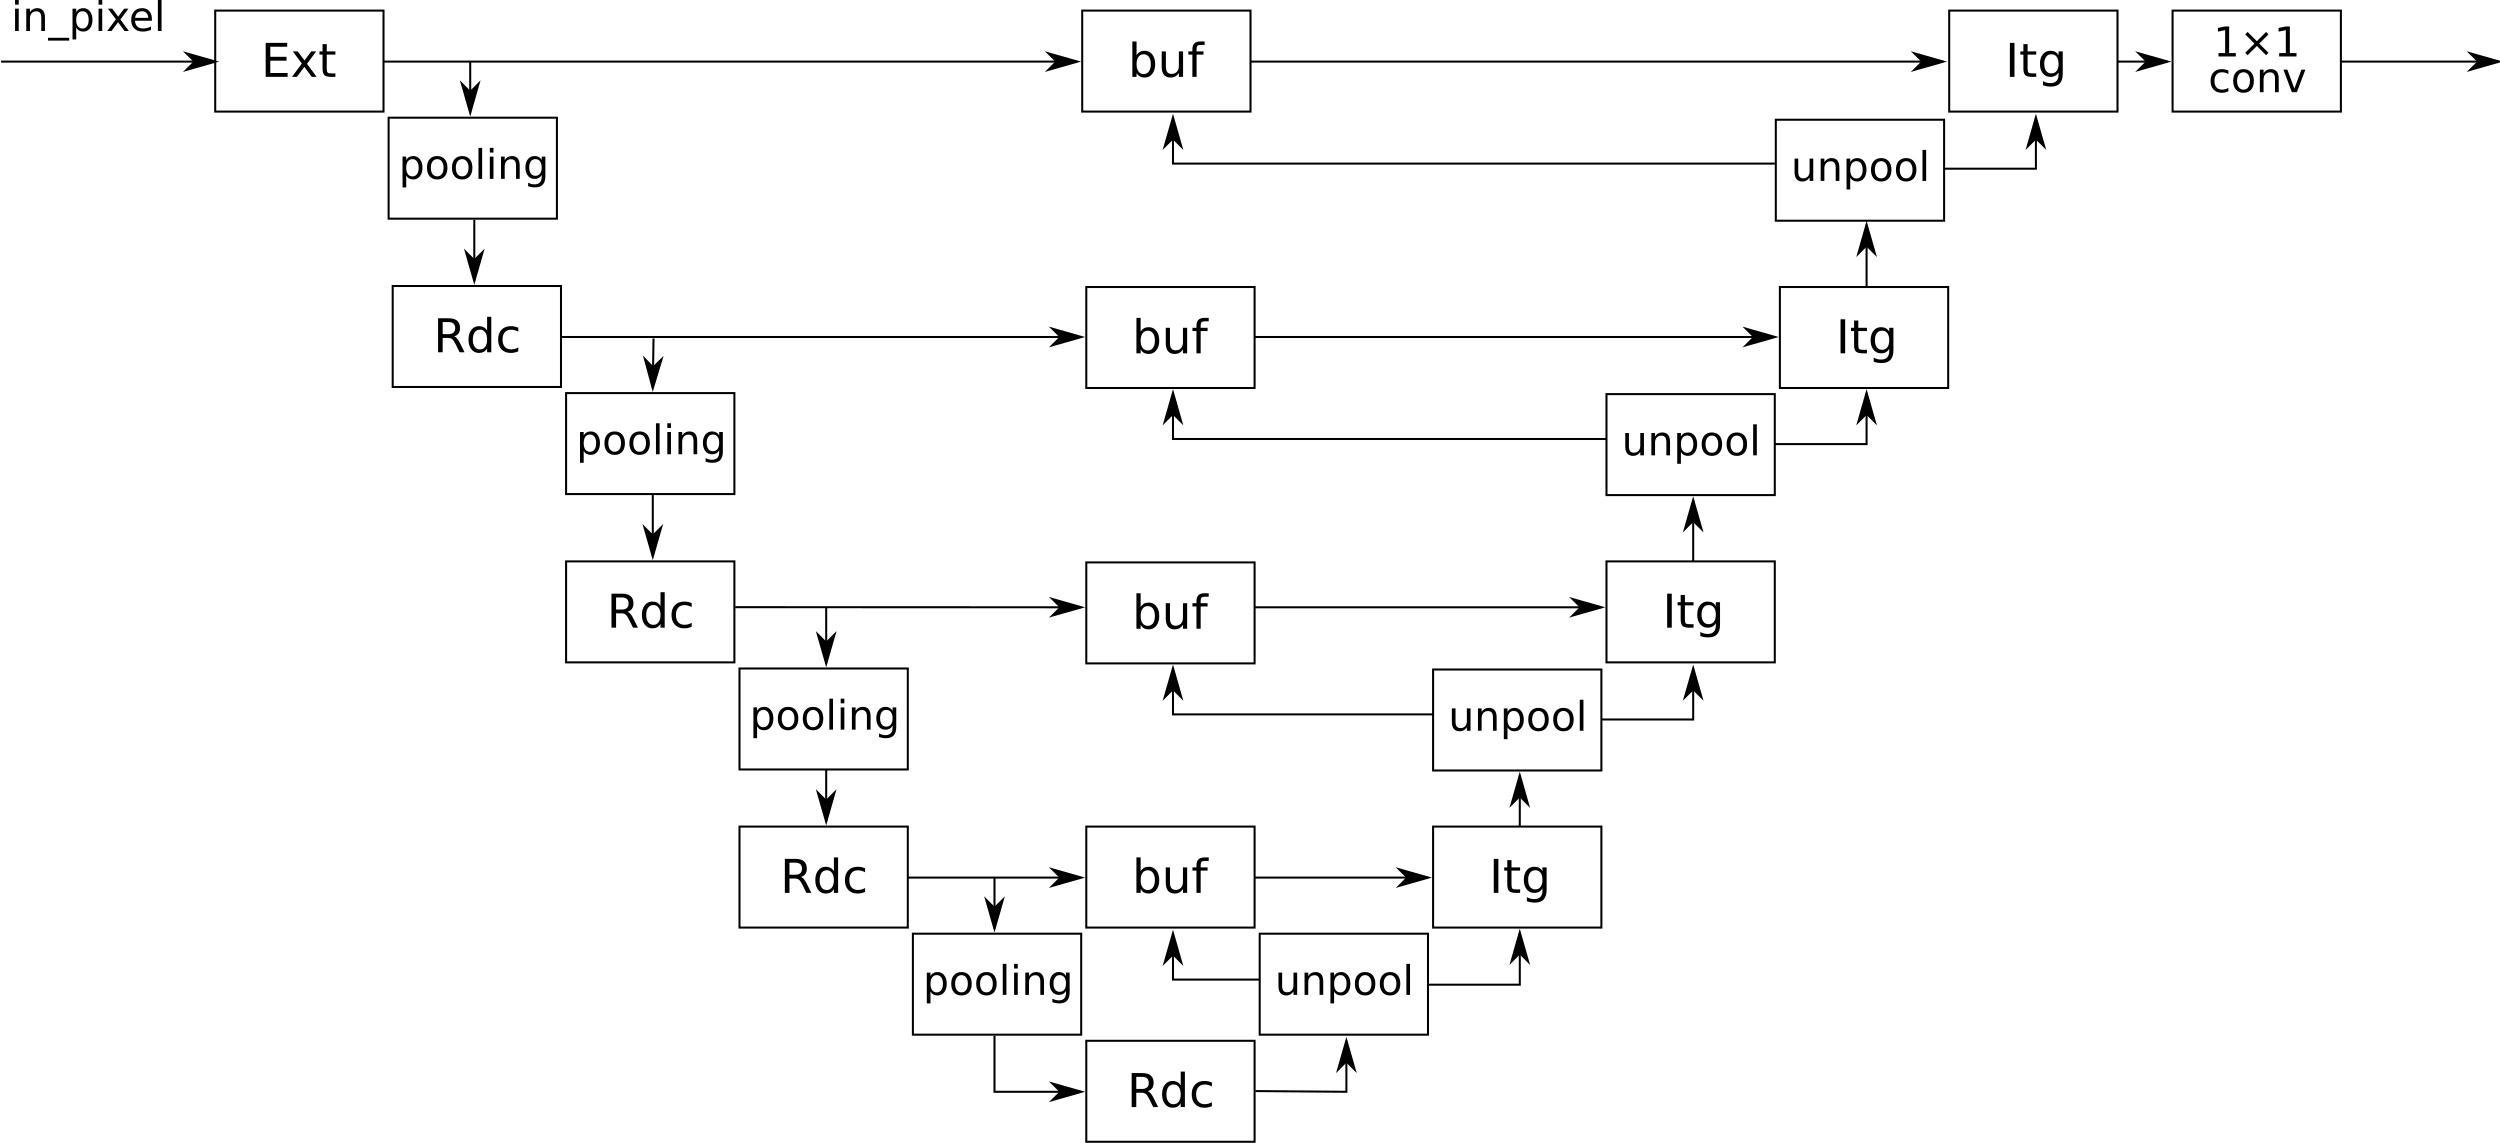
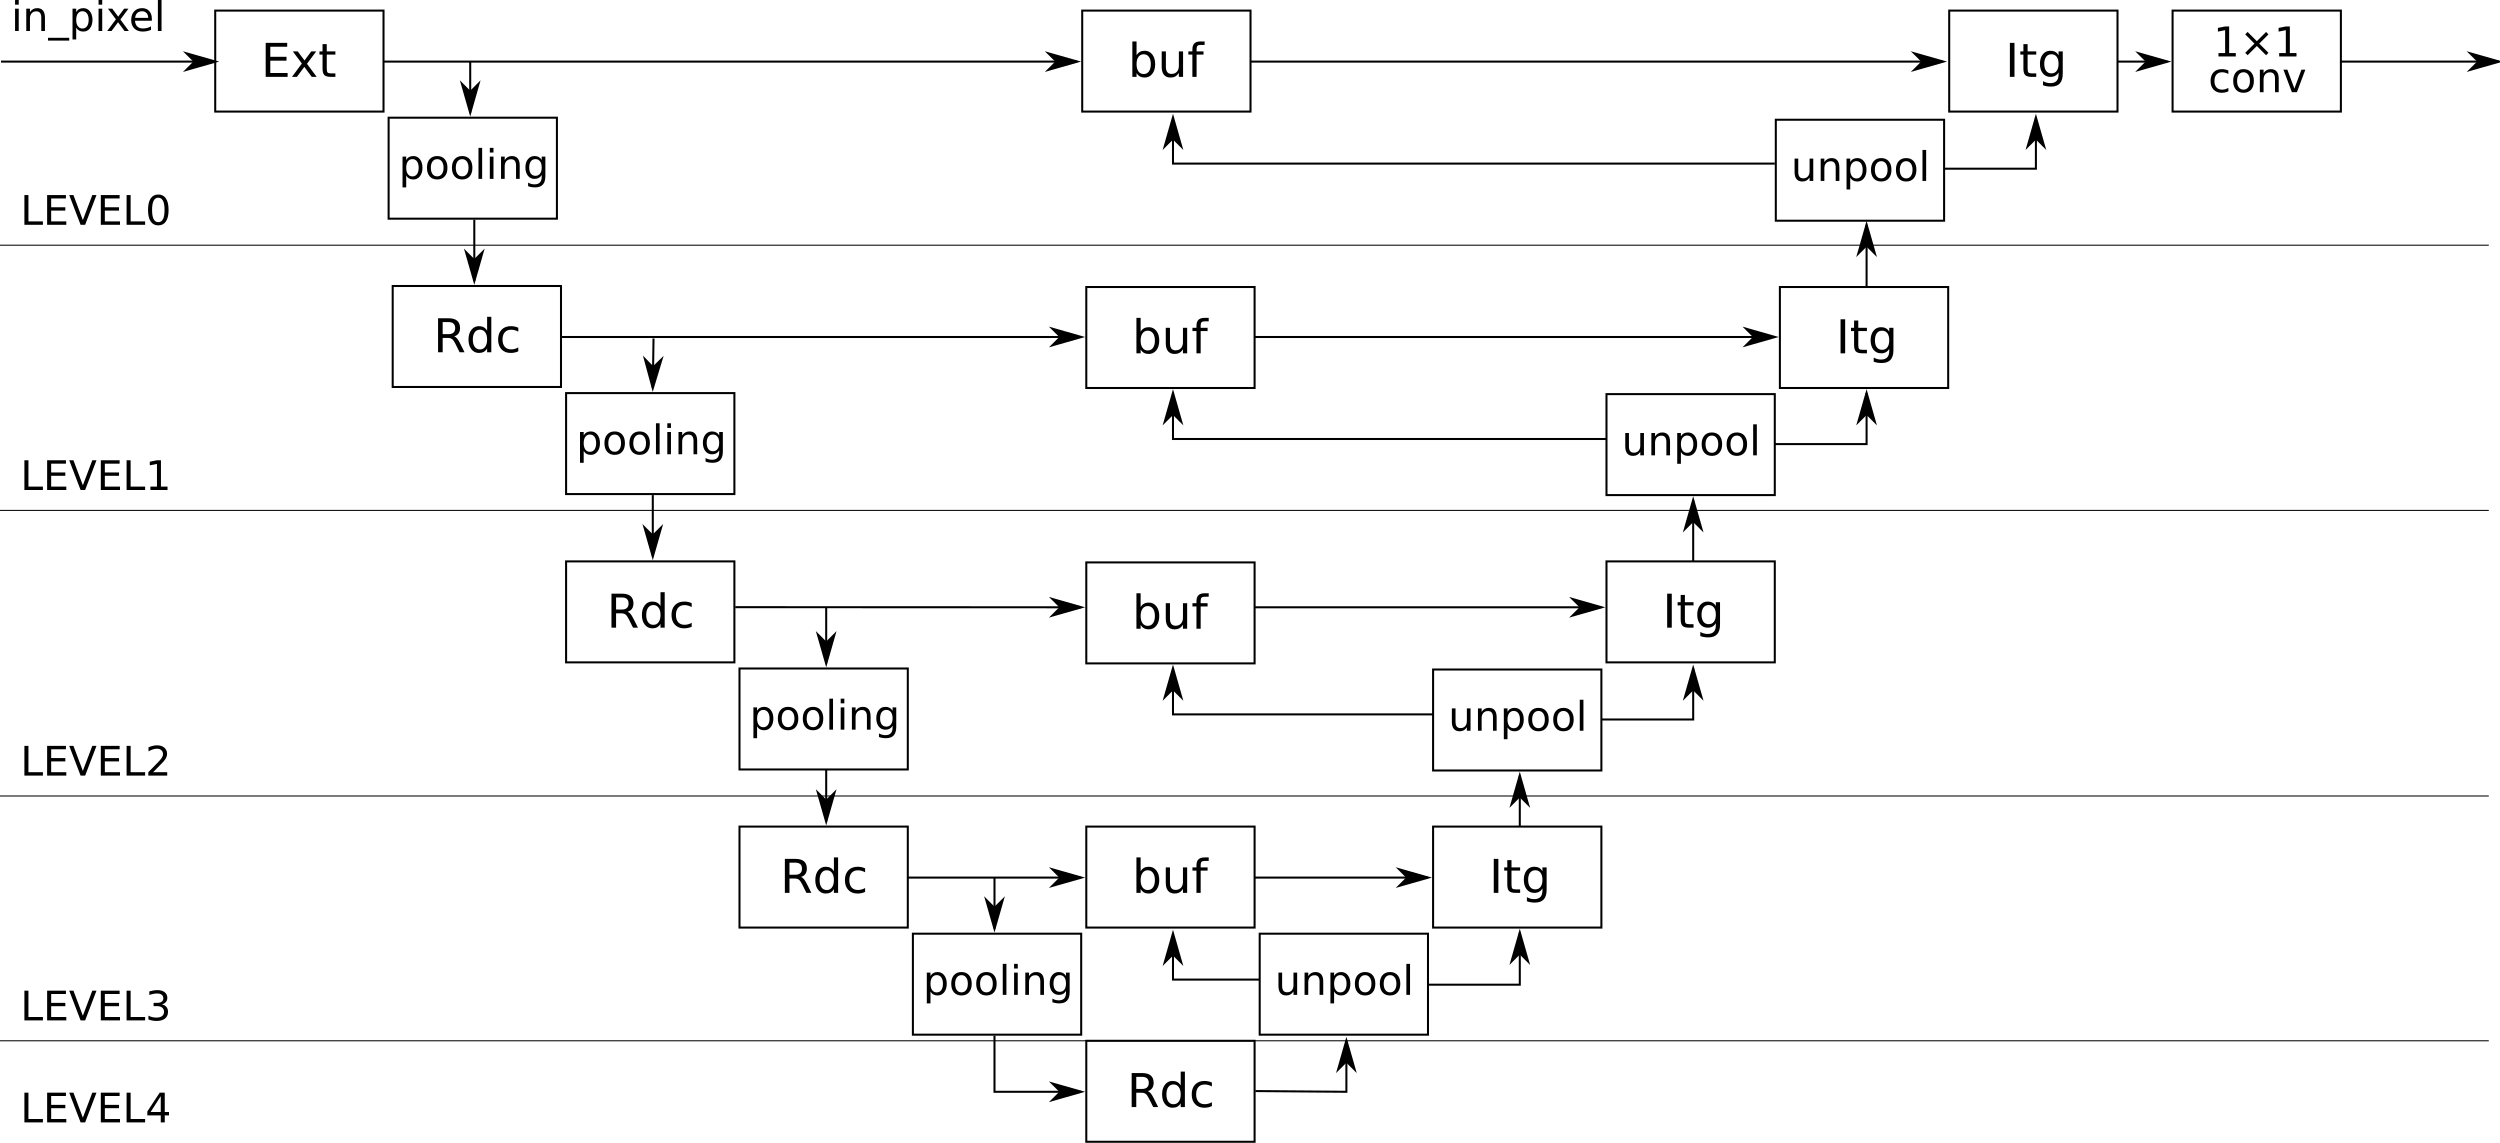
<svg xmlns="http://www.w3.org/2000/svg" width="2451" height="1120.391" id="svg2" version="1.1">
  <defs id="defs4">
    <marker orient="auto" refY="0" refX="0" id="Arrow1Lend" style="overflow:visible">
      <path id="path3817" d="M 0,0 5,-5 -12.5,0 5,5 0,0 z" style="fill-rule:evenodd;stroke:#000000;stroke-width:1pt;marker-start:none" transform="matrix(-0.8,0,0,-0.8,-10,0)" />
    </marker>
  </defs>
  <g id="layer1" transform="translate(2151,-101.9716)">
    <rect style="fill:none;stroke:#000000;stroke-width:2;stroke-miterlimit:4;stroke-opacity:1;stroke-dasharray:none;stroke-dashoffset:0" id="rect2818" width="165" height="99" x="-916" y="1017.362" />
    <text xml:space="preserve" style="font-size:40px;font-style:normal;font-weight:normal;fill:#000000;fill-opacity:1;stroke:none;font-family:Bitstream Vera Sans" x="-901" y="1077.362" id="text2820">
      <tspan id="tspan2822" x="-901" y="1077.362">unpool</tspan>
    </text>
    <rect y="217.362" x="-1770" height="99" width="165" id="rect2824" style="fill:none;stroke:#000000;stroke-width:2;stroke-miterlimit:4;stroke-opacity:1;stroke-dasharray:none;stroke-dashoffset:0" />
    <text id="text2826" y="277.362" x="-1760" style="font-size:40px;font-style:normal;font-weight:normal;fill:#000000;fill-opacity:1;stroke:none;font-family:Bitstream Vera Sans" xml:space="preserve">
      <tspan y="277.362" x="-1760" id="tspan2828">pooling</tspan>
    </text>
    <rect y="112.362" x="-1940" height="99" width="165" id="rect2845" style="fill:none;stroke:#000000;stroke-width:2;stroke-miterlimit:4;stroke-opacity:1;stroke-dasharray:none;stroke-dashoffset:0" />
    <text id="text2847" y="177.362" x="-1895" style="font-size:45.742px;font-style:normal;font-weight:normal;fill:#000000;fill-opacity:1;stroke:none;font-family:Bitstream Vera Sans" xml:space="preserve">
      <tspan y="177.362" x="-1895" id="tspan2849">Ext</tspan>
    </text>
    <rect style="fill:none;stroke:#000000;stroke-width:2;stroke-miterlimit:4;stroke-opacity:1;stroke-dasharray:none;stroke-dashoffset:0" id="rect2851" width="165" height="99" x="-1766" y="382.362" />
    <text xml:space="preserve" style="font-size:45.742px;font-style:normal;font-weight:normal;fill:#000000;fill-opacity:1;stroke:none;font-family:Bitstream Vera Sans" x="-1726" y="447.362" id="text2853">
      <tspan id="tspan2855" x="-1726" y="447.362">Rdc</tspan>
    </text>
    <rect style="fill:none;stroke:#000000;stroke-width:2;stroke-miterlimit:4;stroke-opacity:1;stroke-dasharray:none;stroke-dashoffset:0" id="rect2863" width="165" height="99" x="-1086" y="912.362" />
    <text xml:space="preserve" style="font-size:45.742px;font-style:normal;font-weight:normal;fill:#000000;fill-opacity:1;stroke:none;font-family:Bitstream Vera Sans" x="-1041" y="977.362" id="text2865">
      <tspan id="tspan2867" x="-1041" y="977.362">buf</tspan>
    </text>
    <rect style="fill:none;stroke:#000000;stroke-width:2;stroke-miterlimit:4;stroke-opacity:1;stroke-dasharray:none;stroke-dashoffset:0" id="rect2869" width="165" height="99" x="-1596" y="487.362" />
    <text xml:space="preserve" style="font-size:40px;font-style:normal;font-weight:normal;fill:#000000;fill-opacity:1;stroke:none;font-family:Bitstream Vera Sans" x="-1586" y="547.362" id="text2871">
      <tspan id="tspan2873" x="-1586" y="547.362">pooling</tspan>
    </text>
    <rect y="652.362" x="-1596" height="99" width="165" id="rect2875" style="fill:none;stroke:#000000;stroke-width:2;stroke-miterlimit:4;stroke-opacity:1;stroke-dasharray:none;stroke-dashoffset:0" />
    <text id="text2877" y="717.362" x="-1556" style="font-size:45.742px;font-style:normal;font-weight:normal;fill:#000000;fill-opacity:1;stroke:none;font-family:Bitstream Vera Sans" xml:space="preserve">
      <tspan y="717.362" x="-1556" id="tspan2879">Rdc</tspan>
    </text>
    <rect y="757.362" x="-1426" height="99" width="165" id="rect2881" style="fill:none;stroke:#000000;stroke-width:2;stroke-miterlimit:4;stroke-opacity:1;stroke-dasharray:none;stroke-dashoffset:0" />
    <text id="text2883" y="817.362" x="-1416" style="font-size:40px;font-style:normal;font-weight:normal;fill:#000000;fill-opacity:1;stroke:none;font-family:Bitstream Vera Sans" xml:space="preserve">
      <tspan y="817.362" x="-1416" id="tspan2885">pooling</tspan>
    </text>
    <rect style="fill:none;stroke:#000000;stroke-width:2;stroke-miterlimit:4;stroke-opacity:1;stroke-dasharray:none;stroke-dashoffset:0" id="rect2887" width="165" height="99" x="-1426" y="912.362" />
    <text xml:space="preserve" style="font-size:45.742px;font-style:normal;font-weight:normal;fill:#000000;fill-opacity:1;stroke:none;font-family:Bitstream Vera Sans" x="-1386" y="977.362" id="text2889">
      <tspan id="tspan2891" x="-1386" y="977.362">Rdc</tspan>
    </text>
    <rect style="fill:none;stroke:#000000;stroke-width:2;stroke-miterlimit:4;stroke-opacity:1;stroke-dasharray:none;stroke-dashoffset:0" id="rect2893" width="165" height="99" x="-1256" y="1017.362" />
    <text xml:space="preserve" style="font-size:40px;font-style:normal;font-weight:normal;fill:#000000;fill-opacity:1;stroke:none;font-family:Bitstream Vera Sans" x="-1246" y="1077.362" id="text2895">
      <tspan id="tspan2897" x="-1246" y="1077.362">pooling</tspan>
    </text>
    <rect y="1122.362" x="-1086" height="99" width="165" id="rect2899" style="fill:none;stroke:#000000;stroke-width:2;stroke-miterlimit:4;stroke-opacity:1;stroke-dasharray:none;stroke-dashoffset:0" />
    <text id="text2901" y="1187.362" x="-1046" style="font-size:45.742px;font-style:normal;font-weight:normal;fill:#000000;fill-opacity:1;stroke:none;font-family:Bitstream Vera Sans" xml:space="preserve">
      <tspan y="1187.362" x="-1046" id="tspan2903">Rdc</tspan>
    </text>
    <rect style="fill:none;stroke:#000000;stroke-width:2;stroke-miterlimit:4;stroke-opacity:1;stroke-dasharray:none;stroke-dashoffset:0" id="rect2905" width="165" height="99" x="-746" y="912.362" />
    <text xml:space="preserve" style="font-size:45.742px;font-style:normal;font-weight:normal;fill:#000000;fill-opacity:1;stroke:none;font-family:Bitstream Vera Sans" x="-691" y="977.362" id="text2907">
      <tspan id="tspan2909" x="-691" y="977.362">Itg</tspan>
    </text>
    <rect y="758.362" x="-746" height="99" width="165" id="rect2911" style="fill:none;stroke:#000000;stroke-width:2;stroke-miterlimit:4;stroke-opacity:1;stroke-dasharray:none;stroke-dashoffset:0" />
    <text id="text2913" y="818.362" x="-731" style="font-size:40px;font-style:normal;font-weight:normal;fill:#000000;fill-opacity:1;stroke:none;font-family:Bitstream Vera Sans" xml:space="preserve">
      <tspan y="818.362" x="-731" id="tspan2915">unpool</tspan>
    </text>
    <rect y="652.362" x="-576" height="99" width="165" id="rect2917" style="fill:none;stroke:#000000;stroke-width:2;stroke-miterlimit:4;stroke-opacity:1;stroke-dasharray:none;stroke-dashoffset:0" />
    <text id="text2919" y="717.362" x="-521" style="font-size:45.742px;font-style:normal;font-weight:normal;fill:#000000;fill-opacity:1;stroke:none;font-family:Bitstream Vera Sans" xml:space="preserve">
      <tspan y="717.362" x="-521" id="tspan2921">Itg</tspan>
    </text>
    <rect style="fill:none;stroke:#000000;stroke-width:2;stroke-miterlimit:4;stroke-opacity:1;stroke-dasharray:none;stroke-dashoffset:0" id="rect2923" width="165" height="99" x="-576" y="488.362" />
    <text xml:space="preserve" style="font-size:40px;font-style:normal;font-weight:normal;fill:#000000;fill-opacity:1;stroke:none;font-family:Bitstream Vera Sans" x="-561" y="548.362" id="text2925">
      <tspan id="tspan2927" x="-561" y="548.362">unpool</tspan>
    </text>
    <rect style="fill:none;stroke:#000000;stroke-width:2;stroke-miterlimit:4;stroke-opacity:1;stroke-dasharray:none;stroke-dashoffset:0" id="rect2929" width="165" height="99" x="-406" y="383.362" />
    <text xml:space="preserve" style="font-size:45.742px;font-style:normal;font-weight:normal;fill:#000000;fill-opacity:1;stroke:none;font-family:Bitstream Vera Sans" x="-351" y="448.362" id="text2931">
      <tspan id="tspan2933" x="-351" y="448.362">Itg</tspan>
    </text>
    <rect y="219.362" x="-410" height="99" width="165" id="rect2935" style="fill:none;stroke:#000000;stroke-width:2;stroke-miterlimit:4;stroke-opacity:1;stroke-dasharray:none;stroke-dashoffset:0" />
    <text id="text2937" y="279.362" x="-395" style="font-size:40px;font-style:normal;font-weight:normal;fill:#000000;fill-opacity:1;stroke:none;font-family:Bitstream Vera Sans" xml:space="preserve">
      <tspan y="279.362" x="-395" id="tspan2939">unpool</tspan>
    </text>
    <rect y="112.362" x="-240" height="99" width="165" id="rect2941" style="fill:none;stroke:#000000;stroke-width:2;stroke-miterlimit:4;stroke-opacity:1;stroke-dasharray:none;stroke-dashoffset:0" />
    <text id="text2943" y="177.362" x="-185" style="font-size:45.742px;font-style:normal;font-weight:normal;fill:#000000;fill-opacity:1;stroke:none;font-family:Bitstream Vera Sans" xml:space="preserve">
      <tspan y="177.362" x="-185" id="tspan2945">Itg</tspan>
    </text>
    <rect y="653.362" x="-1086" height="99" width="165" id="rect2947" style="fill:none;stroke:#000000;stroke-width:2;stroke-miterlimit:4;stroke-opacity:1;stroke-dasharray:none;stroke-dashoffset:0" />
    <text id="text2949" y="718.362" x="-1041" style="font-size:45.742px;font-style:normal;font-weight:normal;fill:#000000;fill-opacity:1;stroke:none;font-family:Bitstream Vera Sans" xml:space="preserve">
      <tspan y="718.362" x="-1041" id="tspan2951">buf</tspan>
    </text>
    <rect style="fill:none;stroke:#000000;stroke-width:2;stroke-miterlimit:4;stroke-opacity:1;stroke-dasharray:none;stroke-dashoffset:0" id="rect2959" width="165" height="99" x="-1086" y="383.362" />
    <text xml:space="preserve" style="font-size:45.742px;font-style:normal;font-weight:normal;fill:#000000;fill-opacity:1;stroke:none;font-family:Bitstream Vera Sans" x="-1041" y="448.362" id="text2961">
      <tspan id="tspan2963" x="-1041" y="448.362">buf</tspan>
    </text>
    <rect y="112.362" x="-1090" height="99" width="165" id="rect2971" style="fill:none;stroke:#000000;stroke-width:2;stroke-miterlimit:4;stroke-opacity:1;stroke-dasharray:none;stroke-dashoffset:0" />
    <text id="text2973" y="177.362" x="-1045" style="font-size:45.742px;font-style:normal;font-weight:normal;fill:#000000;fill-opacity:1;stroke:none;font-family:Bitstream Vera Sans" xml:space="preserve">
      <tspan y="177.362" x="-1045" id="tspan2975">buf</tspan>
    </text>
    <path style="fill:none;stroke:#000000;stroke-width:2;stroke-linecap:butt;stroke-linejoin:miter;stroke-miterlimit:4;stroke-opacity:1;stroke-dasharray:none;marker-end:url(#Arrow1Lend)" d="m -1775,162.362 680,0" id="path2977" />
    <path style="fill:none;stroke:#000000;stroke-width:2;stroke-linecap:butt;stroke-linejoin:miter;stroke-miterlimit:4;stroke-opacity:1;stroke-dasharray:none;marker-end:url(#Arrow1Lend)" d="m -1690,162.362 0,50" id="path2981" />
    <path style="fill:none;stroke:#000000;stroke-width:2;stroke-linecap:butt;stroke-linejoin:miter;stroke-miterlimit:4;stroke-opacity:1;stroke-dasharray:none;marker-end:url(#Arrow1Lend)" d="m -1686,317.362 0,60" id="path2983" />
    <path style="fill:none;stroke:#000000;stroke-width:2;stroke-linecap:butt;stroke-linejoin:miter;stroke-miterlimit:4;stroke-opacity:1;stroke-dasharray:none;marker-end:url(#Arrow1Lend)" d="m -1601,432.362 510,0" id="path2989" />
    <path style="fill:none;stroke:#000000;stroke-width:2;stroke-linecap:butt;stroke-linejoin:miter;stroke-miterlimit:4;stroke-opacity:1;stroke-dasharray:none;marker-end:url(#Arrow1Lend)" d="M -1510.286,433.791 -1511,482.362" id="path2991" />
    <path style="fill:none;stroke:#000000;stroke-width:2;stroke-linecap:butt;stroke-linejoin:miter;stroke-miterlimit:4;stroke-opacity:1;stroke-dasharray:none;marker-end:url(#Arrow1Lend)" d="m -1511,587.362 0,60" id="path2993" />
    <path style="fill:none;stroke:#000000;stroke-width:2;stroke-linecap:butt;stroke-linejoin:miter;stroke-miterlimit:4;stroke-opacity:1;stroke-dasharray:none;marker-end:url(#Arrow1Lend)" d="M -1430.164,697.239 -1091,697.362" id="path2995" />
    <path style="fill:none;stroke:#000000;stroke-width:2;stroke-linecap:butt;stroke-linejoin:miter;stroke-miterlimit:4;stroke-opacity:1;stroke-dasharray:none;marker-end:url(#Arrow1Lend)" d="m -1341,697.362 0,55" id="path3001" />
    <path style="fill:none;stroke:#000000;stroke-width:2;stroke-linecap:butt;stroke-linejoin:miter;stroke-miterlimit:4;stroke-opacity:1;stroke-dasharray:none;marker-end:url(#Arrow1Lend)" d="m -1341,856.362 0,51" id="path3003" />
    <path style="fill:none;stroke:#000000;stroke-width:2;stroke-linecap:butt;stroke-linejoin:miter;stroke-miterlimit:4;stroke-opacity:1;stroke-dasharray:none;marker-end:url(#Arrow1Lend)" d="m -1261,962.362 170,0" id="path3005" />
    <path style="fill:none;stroke:#000000;stroke-width:2;stroke-linecap:butt;stroke-linejoin:miter;stroke-miterlimit:4;stroke-opacity:1;stroke-dasharray:none;marker-end:url(#Arrow1Lend)" d="m -1176,962.362 0,50" id="path3007" />
    <path style="fill:none;stroke:#000000;stroke-width:2;stroke-linecap:butt;stroke-linejoin:miter;stroke-miterlimit:4;stroke-opacity:1;stroke-dasharray:none;marker-end:url(#Arrow1Lend)" d="m -1176,1117.362 0,55 85,0" id="path3009" />
    <path style="fill:none;stroke:#000000;stroke-width:2;stroke-linecap:butt;stroke-linejoin:miter;stroke-miterlimit:4;stroke-opacity:1;stroke-dasharray:none;marker-end:url(#Arrow1Lend)" d="m -920.286,1171.648 89.286,0.714 0,-50" id="path3011" />
    <path style="fill:none;stroke:#000000;stroke-width:2;stroke-linecap:butt;stroke-linejoin:miter;stroke-miterlimit:4;stroke-opacity:1;stroke-dasharray:none;marker-end:url(#Arrow1Lend)" d="m -751,1067.362 90,0 0,-51" id="path3015" />
    <path style="fill:none;stroke:#000000;stroke-width:2;stroke-linecap:butt;stroke-linejoin:miter;stroke-miterlimit:4;stroke-opacity:1;stroke-dasharray:none;marker-end:url(#Arrow1Lend)" d="m -921,962.362 170,0" id="path3017" />
    <path style="fill:none;stroke:#000000;stroke-width:2;stroke-linecap:butt;stroke-linejoin:miter;stroke-miterlimit:4;stroke-opacity:1;stroke-dasharray:none;marker-end:url(#Arrow1Lend)" d="m -661,912.362 0,-50" id="path3019" />
    <path style="fill:none;stroke:#000000;stroke-width:2;stroke-linecap:butt;stroke-linejoin:miter;stroke-miterlimit:4;stroke-opacity:1;stroke-dasharray:none;marker-end:url(#Arrow1Lend)" d="m -921,697.362 340,0" id="path3021" />
    <path style="fill:none;stroke:#000000;stroke-width:2;stroke-linecap:butt;stroke-linejoin:miter;stroke-miterlimit:4;stroke-opacity:1;stroke-dasharray:none;marker-end:url(#Arrow1Lend)" d="m -581,807.362 90,0 0,-50" id="path3023" />
    <path style="fill:none;stroke:#000000;stroke-width:2;stroke-linecap:butt;stroke-linejoin:miter;stroke-miterlimit:4;stroke-opacity:1;stroke-dasharray:none;marker-end:url(#Arrow1Lend)" d="m -491,652.362 0,-60" id="path3025" />
    <path style="fill:none;stroke:#000000;stroke-width:2;stroke-linecap:butt;stroke-linejoin:miter;stroke-miterlimit:4;stroke-opacity:1;stroke-dasharray:none;marker-end:url(#Arrow1Lend)" d="m -411,537.362 90,0 0,-50" id="path3027" />
    <path style="fill:none;stroke:#000000;stroke-width:2;stroke-linecap:butt;stroke-linejoin:miter;stroke-miterlimit:4;stroke-opacity:1;stroke-dasharray:none;marker-end:url(#Arrow1Lend)" d="m -921,432.362 510,0" id="path3029" />
    <path style="fill:none;stroke:#000000;stroke-width:2;stroke-linecap:butt;stroke-linejoin:miter;stroke-miterlimit:4;stroke-opacity:1;stroke-dasharray:none;marker-end:url(#Arrow1Lend)" d="m -321,382.362 0,-60" id="path3033" />
    <path style="fill:none;stroke:#000000;stroke-width:2;stroke-linecap:butt;stroke-linejoin:miter;stroke-miterlimit:4;stroke-opacity:1;stroke-dasharray:none;marker-end:url(#Arrow1Lend)" d="m -245,267.362 90,0 0,-50" id="path3035" />
    <path style="fill:none;stroke:#000000;stroke-width:2;stroke-linecap:butt;stroke-linejoin:miter;stroke-miterlimit:4;stroke-opacity:1;stroke-dasharray:none;marker-end:url(#Arrow1Lend)" d="m -925,162.362 679,0" id="path3037" />
    <path style="fill:none;stroke:#000000;stroke-width:2;stroke-linecap:butt;stroke-linejoin:miter;stroke-miterlimit:4;stroke-opacity:1;stroke-dasharray:none;marker-end:url(#Arrow1Lend)" d="m -2150,162.362 210,0" id="path4280" />
    <text xml:space="preserve" style="font-size:40px;font-style:normal;font-weight:normal;fill:#000000;fill-opacity:1;stroke:none;font-family:Bitstream Vera Sans" x="-2140" y="132.362" id="text4466">
      <tspan id="tspan4468" x="-2140" y="132.362">in_pixel</tspan>
    </text>
    <rect style="fill:none;stroke:#000000;stroke-width:2;stroke-miterlimit:4;stroke-opacity:1;stroke-dasharray:none;stroke-dashoffset:0" id="rect4485" width="165" height="99" x="-21" y="112.362" />
    <text xml:space="preserve" style="font-size:40.367px;font-style:normal;font-weight:normal;fill:#000000;fill-opacity:1;stroke:none;font-family:Bitstream Vera Sans" x="19" y="157.362" id="text4487">
      <tspan x="19" y="157.362" id="tspan4677">1×1</tspan>
    </text>
    <path style="fill:none;stroke:#000000;stroke-width:2;stroke-linecap:butt;stroke-linejoin:miter;stroke-miterlimit:4;stroke-opacity:1;stroke-dasharray:none;marker-end:url(#Arrow1Lend)" d="m -75,162.362 49,0" id="path4491" />
    <text id="text4681" y="192.362" x="14" style="font-size:40.367px;font-style:normal;font-weight:normal;fill:#000000;fill-opacity:1;stroke:none;font-family:Bitstream Vera Sans" xml:space="preserve">
      <tspan id="tspan4683" y="192.362" x="14">conv</tspan>
    </text>
    <path style="fill:none;stroke:#000000;stroke-width:2;stroke-linecap:butt;stroke-linejoin:miter;stroke-miterlimit:4;stroke-opacity:1;stroke-dasharray:none;marker-end:url(#Arrow1Lend)" d="m 144,162.362 155,0" id="path4685" />
    <path id="path3090" d="m -916,1062.362 -85,0 0,-45" style="fill:none;stroke:#000000;stroke-width:2;stroke-linecap:butt;stroke-linejoin:miter;stroke-miterlimit:4;stroke-opacity:1;stroke-dasharray:none;marker-end:url(#Arrow1Lend)" />
    <path style="fill:none;stroke:#000000;stroke-width:2;stroke-linecap:butt;stroke-linejoin:miter;stroke-miterlimit:4;stroke-opacity:1;stroke-dasharray:none;marker-end:url(#Arrow1Lend)" d="m -746,802.362 -255,0 0,-45" id="path3092" />
    <path id="path3094" d="m -576,532.362 -425,-1e-5 0,-45" style="fill:none;stroke:#000000;stroke-width:2;stroke-linecap:butt;stroke-linejoin:miter;stroke-miterlimit:4;stroke-opacity:1;stroke-dasharray:none;marker-end:url(#Arrow1Lend)" />
    <path style="fill:none;stroke:#000000;stroke-width:2;stroke-linecap:butt;stroke-linejoin:miter;stroke-miterlimit:4;stroke-opacity:1;stroke-dasharray:none;marker-end:url(#Arrow1Lend)" d="m -411,262.362 -590,0 0,-45" id="path3096" />
+     <path style="fill:none;stroke:#000000;stroke-width:1px;stroke-linecap:butt;stroke-linejoin:miter;stroke-opacity:1" d="m 0,240.391 2440,0" id="path3100" transform="translate(-2151,101.9716)" />
+     <path id="path3102" d="m -2151,602.362 2440,0" style="fill:none;stroke:#000000;stroke-width:1px;stroke-linecap:butt;stroke-linejoin:miter;stroke-opacity:1" />
+     <path style="fill:none;stroke:#000000;stroke-width:1px;stroke-linecap:butt;stroke-linejoin:miter;stroke-opacity:1" d="m -2151,882.362 2440,0" id="path3104" />
+     <path id="path3106" d="m -2151,1122.362 2440,0" style="fill:none;stroke:#000000;stroke-width:1px;stroke-linecap:butt;stroke-linejoin:miter;stroke-opacity:1" />
+     <text xml:space="preserve" style="font-size:40px;font-style:normal;font-weight:normal;fill:#000000;fill-opacity:1;stroke:none;font-family:Bitstream Vera Sans" x="-2131" y="322.362" id="text3108">
+       <tspan id="tspan3110" x="-2131" y="322.362">LEVEL0</tspan>
+     </text>
+     <text id="text3112" y="582.362" x="-2131" style="font-size:40px;font-style:normal;font-weight:normal;fill:#000000;fill-opacity:1;stroke:none;font-family:Bitstream Vera Sans" xml:space="preserve">
+       <tspan y="582.362" x="-2131" id="tspan3114">LEVEL1</tspan>
+     </text>
+     <text xml:space="preserve" style="font-size:40px;font-style:normal;font-weight:normal;fill:#000000;fill-opacity:1;stroke:none;font-family:Bitstream Vera Sans" x="-2131" y="862.362" id="text3116">
+       <tspan id="tspan3118" x="-2131" y="862.362">LEVEL2</tspan>
+     </text>
+     <text id="text3120" y="1102.362" x="-2131" style="font-size:40px;font-style:normal;font-weight:normal;fill:#000000;fill-opacity:1;stroke:none;font-family:Bitstream Vera Sans" xml:space="preserve">
+       <tspan y="1102.362" x="-2131" id="tspan3122">LEVEL3</tspan>
+     </text>
+     <text xml:space="preserve" style="font-size:40px;font-style:normal;font-weight:normal;fill:#000000;fill-opacity:1;stroke:none;font-family:Bitstream Vera Sans" x="-2131" y="1202.362" id="text3440">
+       <tspan id="tspan3442" x="-2131" y="1202.362">LEVEL4</tspan>
+     </text>
  </g>
</svg>
